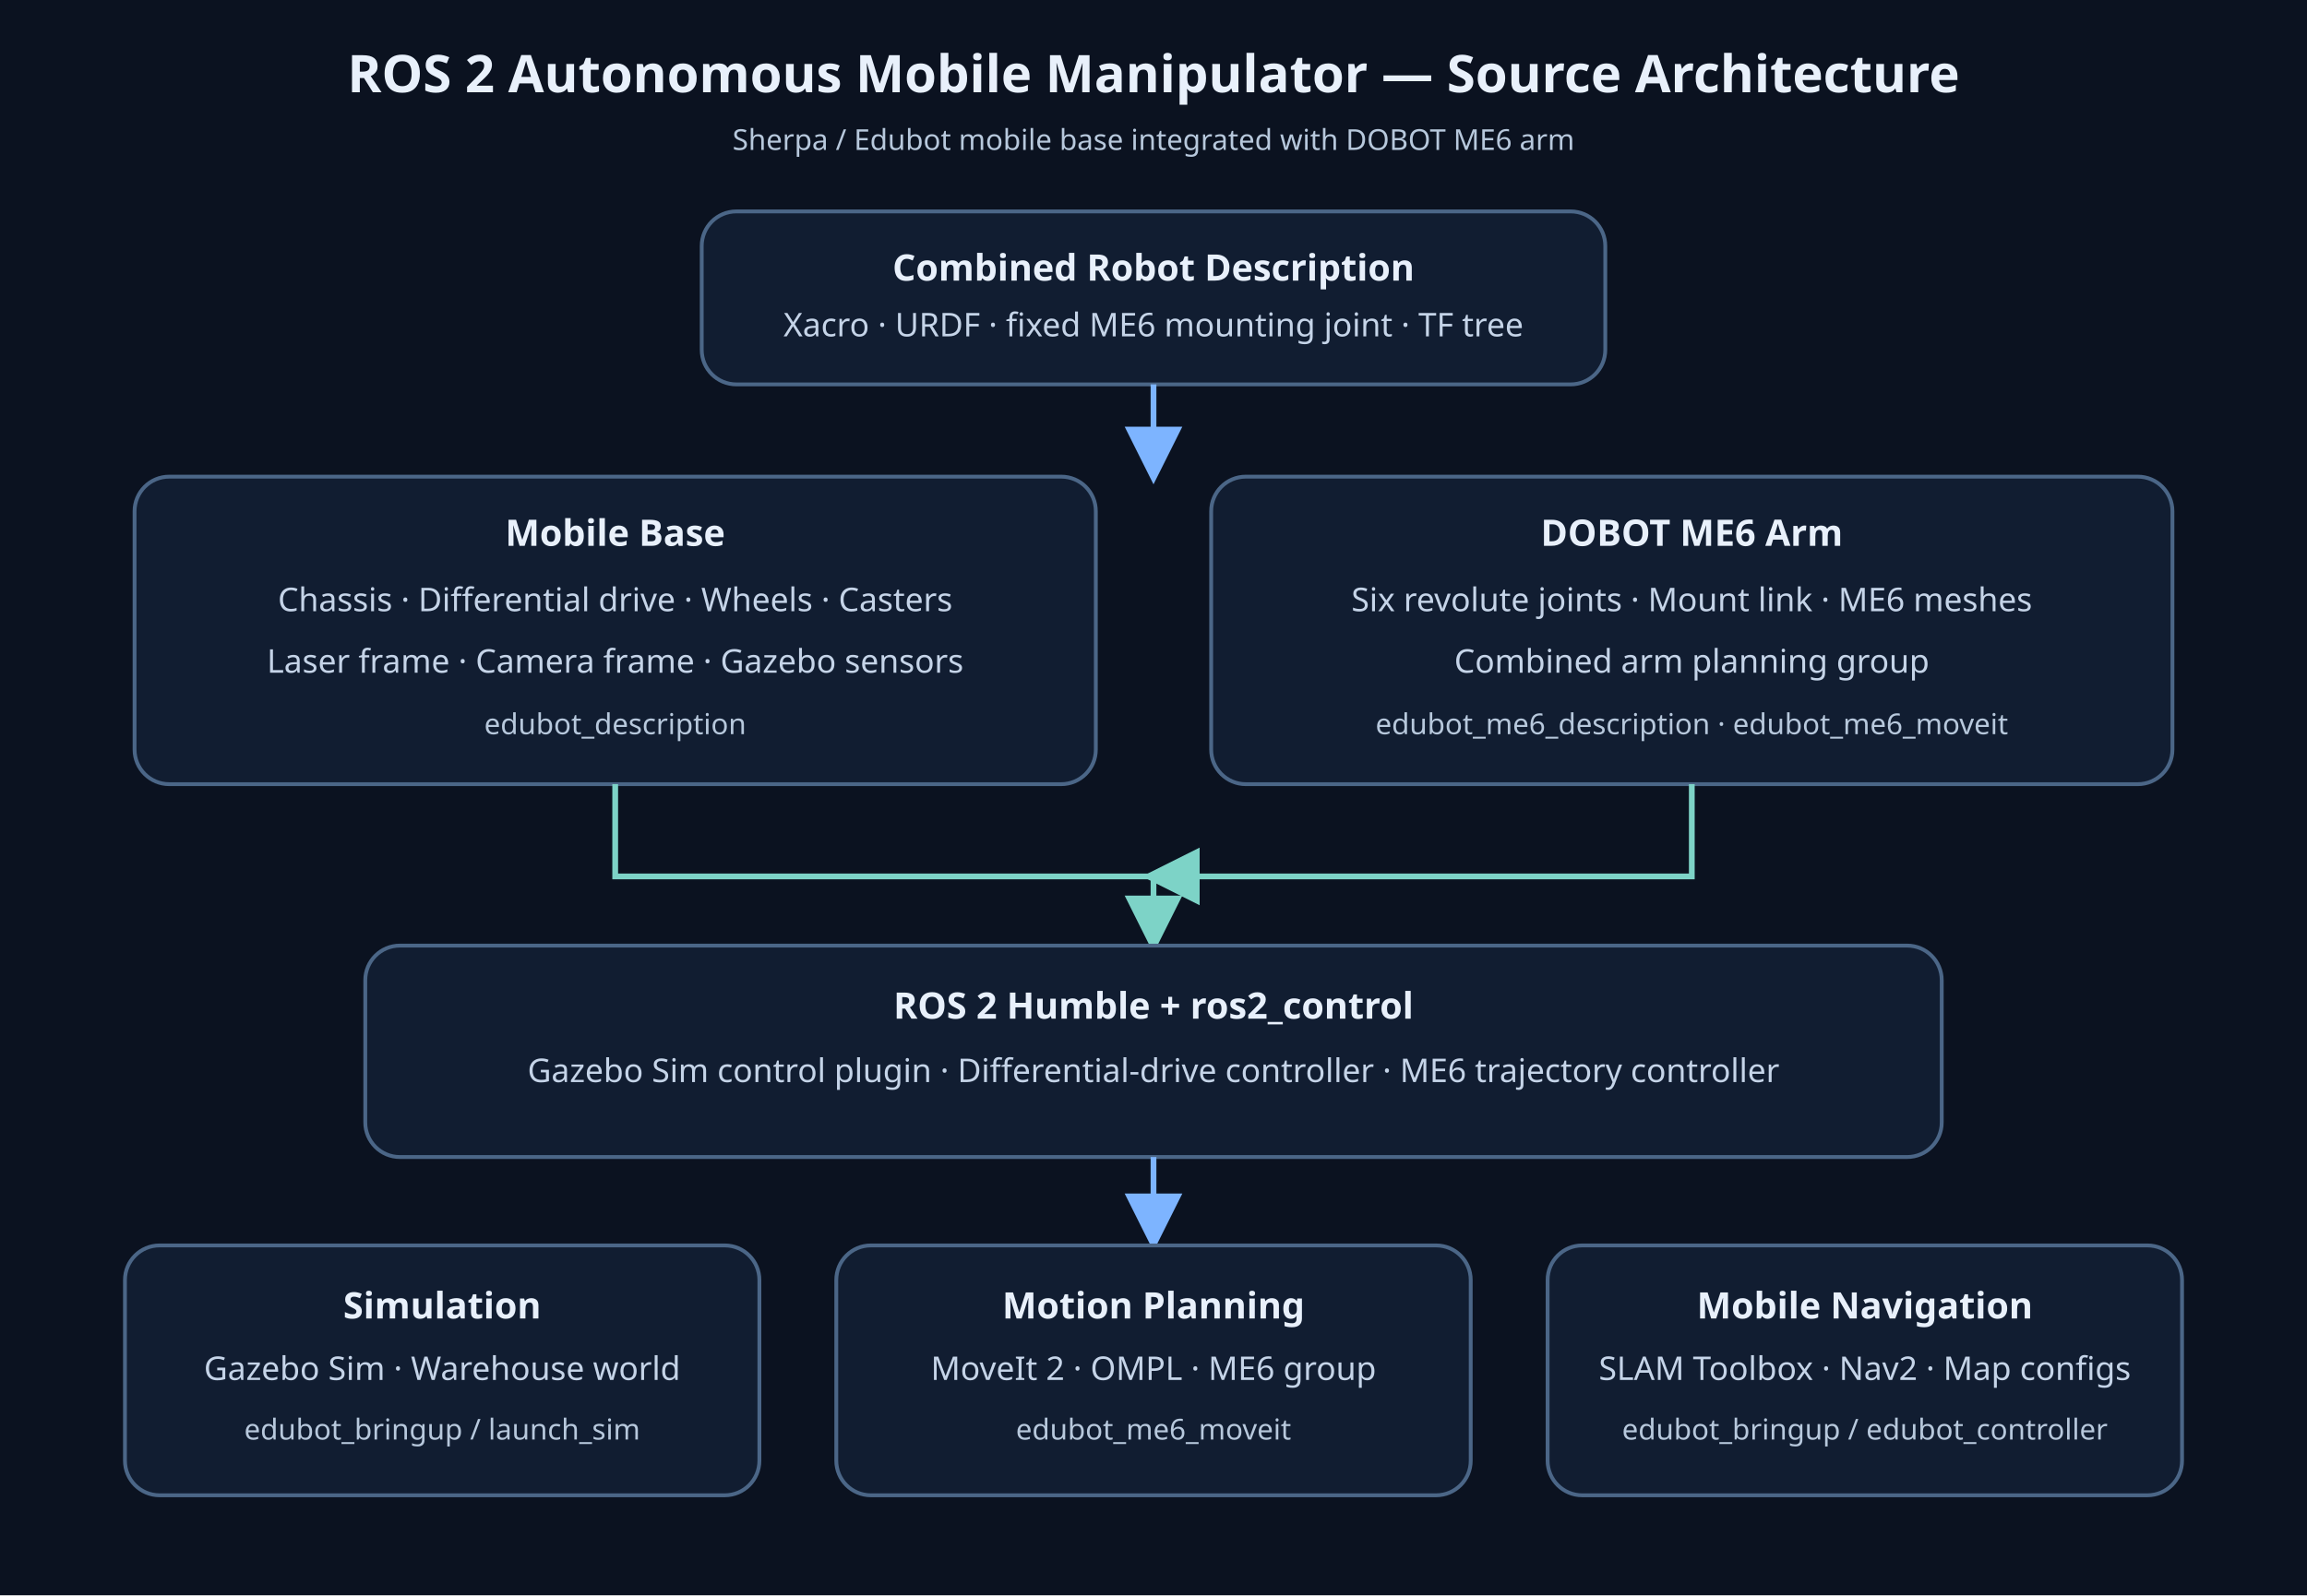
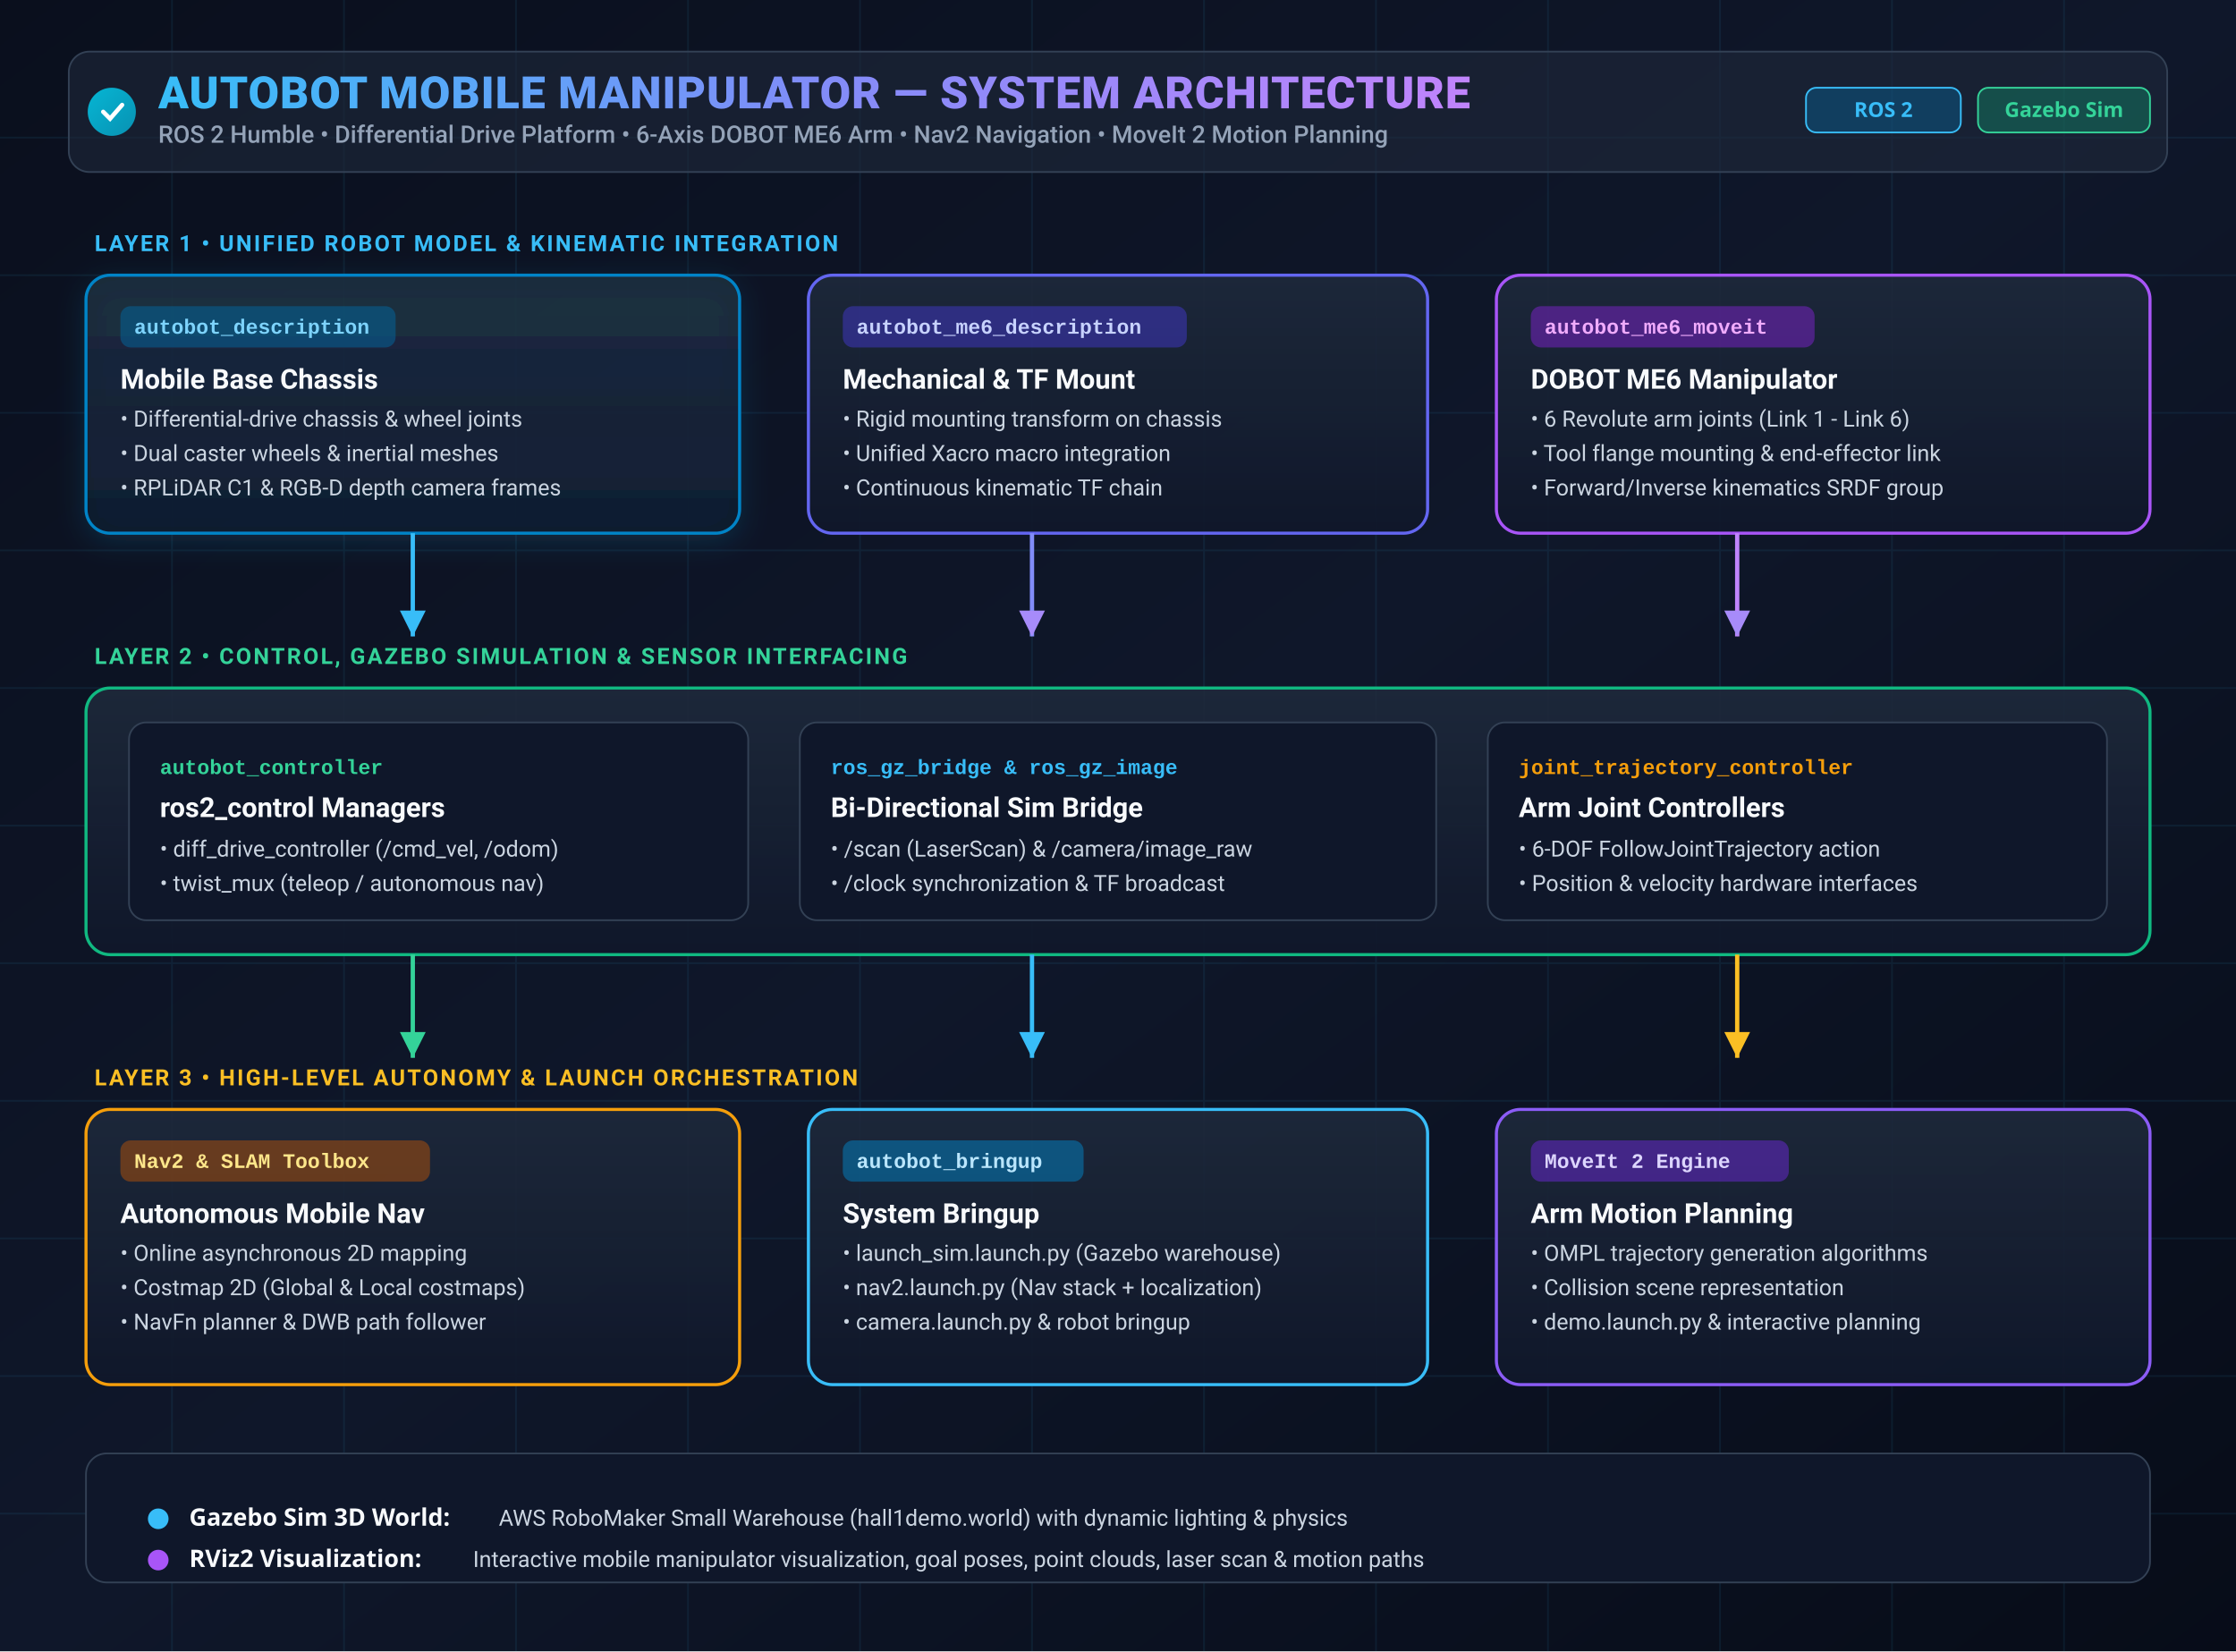
- <svg xmlns="http://www.w3.org/2000/svg" width="1200" height="830" viewBox="0 0 1200 830">
+ <svg xmlns="http://www.w3.org/2000/svg" width="1300" height="960" viewBox="0 0 1300 960">
  <defs>
+     <linearGradient id="bgGrad" x1="0%" y1="0%" x2="100%" y2="100%">
+       <stop offset="0%" stop-color="#0a0f1d" />
+       <stop offset="50%" stop-color="#0f172a" />
+       <stop offset="100%" stop-color="#070c18" />
+     </linearGradient>
+     <linearGradient id="cardGrad" x1="0%" y1="0%" x2="0%" y2="100%">
+       <stop offset="0%" stop-color="#1e293b" stop-opacity="0.9" />
+       <stop offset="100%" stop-color="#0f172a" stop-opacity="0.95" />
+     </linearGradient>
+     <linearGradient id="headerGrad" x1="0%" y1="0%" x2="100%" y2="0%">
+       <stop offset="0%" stop-color="#38bdf8" />
+       <stop offset="50%" stop-color="#818cf8" />
+       <stop offset="100%" stop-color="#c084fc" />
+     </linearGradient>
+     <linearGradient id="blueGlow" x1="0%" y1="0%" x2="100%" y2="100%">
+       <stop offset="0%" stop-color="#0284c7" />
+       <stop offset="100%" stop-color="#0369a1" />
+     </linearGradient>
+     <linearGradient id="cyanGlow" x1="0%" y1="0%" x2="100%" y2="100%">
+       <stop offset="0%" stop-color="#06b6d4" />
+       <stop offset="100%" stop-color="#0891b2" />
+     </linearGradient>
+     <linearGradient id="emeraldGlow" x1="0%" y1="0%" x2="100%" y2="100%">
+       <stop offset="0%" stop-color="#10b981" />
+       <stop offset="100%" stop-color="#059669" />
+     </linearGradient>
+     <linearGradient id="purpleGlow" x1="0%" y1="0%" x2="100%" y2="100%">
+       <stop offset="0%" stop-color="#8b5cf6" />
+       <stop offset="100%" stop-color="#7c3aed" />
+     </linearGradient>
+     <linearGradient id="amberGlow" x1="0%" y1="0%" x2="100%" y2="100%">
+       <stop offset="0%" stop-color="#f59e0b" />
+       <stop offset="100%" stop-color="#d97706" />
+     </linearGradient>
+     <filter id="dropGlow" x="-20%" y="-20%" width="140%" height="140%">
+       <feDropShadow dx="0" dy="4" stdDeviation="8" flood-color="#38bdf8" flood-opacity="0.15" />
+     </filter>
+     <marker id="arrowCyan" markerWidth="8" markerHeight="8" refX="6" refY="4" orient="auto">
+       <path d="M0,1 L6,4 L0,7 Z" fill="#38bdf8" />
+     </marker>
+     <marker id="arrowEmerald" markerWidth="8" markerHeight="8" refX="6" refY="4" orient="auto">
+       <path d="M0,1 L6,4 L0,7 Z" fill="#34d399" />
+     </marker>
+     <marker id="arrowPurple" markerWidth="8" markerHeight="8" refX="6" refY="4" orient="auto">
+       <path d="M0,1 L6,4 L0,7 Z" fill="#a78bfa" />
+     </marker>
+     <marker id="arrowAmber" markerWidth="8" markerHeight="8" refX="6" refY="4" orient="auto">
+       <path d="M0,1 L6,4 L0,7 Z" fill="#fbbf24" />
+     </marker>
    <style>
-     .bg{fill:#0b1220}.panel{fill:#111d31;stroke:#4b6687;stroke-width:2;rx:18}
-     .title{font:700 27px sans-serif;fill:#e8f0fb}.sub{font:17px sans-serif;fill:#c5d4e8}
-     .label{font:700 19px sans-serif;fill:#e8f0fb}.small{font:15px sans-serif;fill:#b7c8dc}
-     .arrow{stroke:#7db4ff;stroke-width:3;fill:none;marker-end:url(#arr)}
-     .arrow2{stroke:#7dd3c7;stroke-width:3;fill:none;marker-end:url(#arr2)}
-   </style>
-     <marker id="arr" markerWidth="10" markerHeight="10" refX="8" refY="5" orient="auto">
-       <path d="M0,0 L10,5 L0,10 Z" fill="#7db4ff" />
-     </marker>
-     <marker id="arr2" markerWidth="10" markerHeight="10" refX="8" refY="5" orient="auto">
-       <path d="M0,0 L10,5 L0,10 Z" fill="#7dd3c7" />
-     </marker>
+       .title { font-family: -apple-system, BlinkMacSystemFont, "Segoe UI", Roboto, Helvetica, Arial, sans-serif; font-size: 26px; font-weight: 800; letter-spacing: 0.5px; fill: url(#headerGrad); }
+       .sub-title { font-family: -apple-system, BlinkMacSystemFont, "Segoe UI", Roboto, Helvetica, Arial, sans-serif; font-size: 14px; font-weight: 500; fill: #94a3b8; }
+       .layer-title { font-family: -apple-system, BlinkMacSystemFont, "Segoe UI", Roboto, Helvetica, Arial, sans-serif; font-size: 13px; font-weight: 700; text-transform: uppercase; letter-spacing: 1.2px; }
+       .card-title { font-family: -apple-system, BlinkMacSystemFont, "Segoe UI", Roboto, Helvetica, Arial, sans-serif; font-size: 16px; font-weight: 700; fill: #f8fafc; }
+       .card-desc { font-family: -apple-system, BlinkMacSystemFont, "Segoe UI", Roboto, Helvetica, Arial, sans-serif; font-size: 13px; fill: #cbd5e1; }
+       .pkg-tag { font-family: "SFMono-Regular", Consolas, "Liberation Mono", Menlo, monospace; font-size: 12px; font-weight: 600; }
+       .topic-text { font-family: "SFMono-Regular", Consolas, "Liberation Mono", Menlo, monospace; font-size: 11px; fill: #7dd3fc; }
+       .conn-line { fill: none; stroke-width: 2.5; stroke-dasharray: 6 3; }
+       .conn-line-solid { fill: none; stroke-width: 2.5; }
+     </style>
  </defs>
-   <rect class="bg" width="1200" height="830" />
-   <text x="600" y="48" text-anchor="middle" class="title">ROS 2 Autonomous Mobile Manipulator — Source Architecture</text>
-   <text x="600" y="78" text-anchor="middle" class="small">Sherpa / Edubot mobile base integrated with DOBOT ME6 arm</text>
-   <rect class="panel" x="365" y="110" width="470" height="90" />
-   <text x="600" y="146" text-anchor="middle" class="label">Combined Robot Description</text>
-   <text x="600" y="175" text-anchor="middle" class="sub">Xacro · URDF · fixed ME6 mounting joint · TF tree</text>
-   <path class="arrow" d="M600 200 V246" />
-   <rect class="panel" x="70" y="248" width="500" height="160" />
-   <text x="320" y="284" text-anchor="middle" class="label">Mobile Base</text>
-   <text x="320" y="318" text-anchor="middle" class="sub">Chassis · Differential drive · Wheels · Casters</text>
-   <text x="320" y="350" text-anchor="middle" class="sub">Laser frame · Camera frame · Gazebo sensors</text>
-   <text x="320" y="382" text-anchor="middle" class="small">edubot_description</text>
-   <rect class="panel" x="630" y="248" width="500" height="160" />
-   <text x="880" y="284" text-anchor="middle" class="label">DOBOT ME6 Arm</text>
-   <text x="880" y="318" text-anchor="middle" class="sub">Six revolute joints · Mount link · ME6 meshes</text>
-   <text x="880" y="350" text-anchor="middle" class="sub">Combined arm planning group</text>
-   <text x="880" y="382" text-anchor="middle" class="small">edubot_me6_description · edubot_me6_moveit</text>
-   <path class="arrow2" d="M320 408 V456 H600 V490" />
-   <path class="arrow2" d="M880 408 V456 H600" />
-   <rect class="panel" x="190" y="492" width="820" height="110" />
-   <text x="600" y="530" text-anchor="middle" class="label">ROS 2 Humble + ros2_control</text>
-   <text x="600" y="563" text-anchor="middle" class="sub">Gazebo Sim control plugin · Differential-drive controller · ME6 trajectory controller</text>
-   <path class="arrow" d="M600 602 V645" />
-   <rect class="panel" x="65" y="648" width="330" height="130" />
-   <text x="230" y="686" text-anchor="middle" class="label">Simulation</text>
-   <text x="230" y="718" text-anchor="middle" class="sub">Gazebo Sim · Warehouse world</text>
-   <text x="230" y="749" text-anchor="middle" class="small">edubot_bringup / launch_sim</text>
-   <rect class="panel" x="435" y="648" width="330" height="130" />
-   <text x="600" y="686" text-anchor="middle" class="label">Motion Planning</text>
-   <text x="600" y="718" text-anchor="middle" class="sub">MoveIt 2 · OMPL · ME6 group</text>
-   <text x="600" y="749" text-anchor="middle" class="small">edubot_me6_moveit</text>
-   <rect class="panel" x="805" y="648" width="330" height="130" />
-   <text x="970" y="686" text-anchor="middle" class="label">Mobile Navigation</text>
-   <text x="970" y="718" text-anchor="middle" class="sub">SLAM Toolbox · Nav2 · Map configs</text>
-   <text x="970" y="749" text-anchor="middle" class="small">edubot_bringup / edubot_controller</text>
+   <rect width="1300" height="960" fill="url(#bgGrad)" />
+   <g opacity="0.08" stroke="#38bdf8" stroke-width="1">
+     <path d="M 0,80 L 1300,80 M 0,160 L 1300,160 M 0,240 L 1300,240 M 0,320 L 1300,320 M 0,400 L 1300,400 M 0,480 L 1300,480 M 0,560 L 1300,560 M 0,640 L 1300,640 M 0,720 L 1300,720 M 0,800 L 1300,800 M 0,880 L 1300,880" />
+     <path d="M 100,0 L 100,960 M 200,0 L 200,960 M 300,0 L 300,960 M 400,0 L 400,960 M 500,0 L 500,960 M 600,0 L 600,960 M 700,0 L 700,960 M 800,0 L 800,960 M 900,0 L 900,960 M 1000,0 L 1000,960 M 1100,0 L 1100,960 M 1200,0 L 1200,960" />
+   </g>
+   <g transform="translate(50, 45)">
+     <rect x="-10" y="-15" width="1220" height="70" rx="12" fill="#1e293b" fill-opacity="0.6" stroke="#334155" stroke-width="1" />
+     <circle cx="15" cy="20" r="14" fill="url(#cyanGlow)" />
+     <path d="M10 20 L14 24 L21 16" stroke="#ffffff" stroke-width="2.5" fill="none" stroke-linecap="round" />
+     <text x="42" y="18" class="title">AUTOBOT MOBILE MANIPULATOR — SYSTEM ARCHITECTURE</text>
+     <text x="42" y="38" class="sub-title">ROS 2 Humble • Differential Drive Platform • 6-Axis DOBOT ME6 Arm • Nav2 Navigation • MoveIt 2 Motion Planning</text>
+     <g transform="translate(1000, 6)">
+       <rect x="0" y="0" width="90" height="26" rx="6" fill="#0284c7" fill-opacity="0.3" stroke="#38bdf8" stroke-width="1" />
+       <text x="45" y="17" text-anchor="middle" font-family="sans-serif" font-size="12" font-weight="700" fill="#38bdf8">ROS 2</text>
+       <rect x="100" y="0" width="100" height="26" rx="6" fill="#10b981" fill-opacity="0.3" stroke="#34d399" stroke-width="1" />
+       <text x="150" y="17" text-anchor="middle" font-family="sans-serif" font-size="12" font-weight="700" fill="#34d399">Gazebo Sim</text>
+     </g>
+   </g>
+   <g transform="translate(50, 130)">
+     <text x="5" y="16" class="layer-title" fill="#38bdf8">LAYER 1 • UNIFIED ROBOT MODEL &amp; KINEMATIC INTEGRATION</text>
+     <g transform="translate(0, 30)">
+       <rect width="380" height="150" rx="14" fill="url(#cardGrad)" stroke="#0284c7" stroke-width="1.8" filter="url(#dropGlow)" />
+       <rect x="20" y="18" width="160" height="24" rx="6" fill="#0369a1" fill-opacity="0.5" />
+       <text x="28" y="34" class="pkg-tag" fill="#7dd3fc">autobot_description</text>
+       <text x="20" y="66" class="card-title">Mobile Base Chassis</text>
+       <text x="20" y="88" class="card-desc">• Differential-drive chassis &amp; wheel joints</text>
+       <text x="20" y="108" class="card-desc">• Dual caster wheels &amp; inertial meshes</text>
+       <text x="20" y="128" class="card-desc">• RPLiDAR C1 &amp; RGB-D depth camera frames</text>
+     </g>
+     <g transform="translate(420, 30)">
+       <rect width="360" height="150" rx="14" fill="url(#cardGrad)" stroke="#6366f1" stroke-width="1.8" />
+       <rect x="20" y="18" width="200" height="24" rx="6" fill="#4338ca" fill-opacity="0.5" />
+       <text x="28" y="34" class="pkg-tag" fill="#c7d2fe">autobot_me6_description</text>
+       <text x="20" y="66" class="card-title">Mechanical &amp; TF Mount</text>
+       <text x="20" y="88" class="card-desc">• Rigid mounting transform on chassis</text>
+       <text x="20" y="108" class="card-desc">• Unified Xacro macro integration</text>
+       <text x="20" y="128" class="card-desc">• Continuous kinematic TF chain</text>
+     </g>
+     <g transform="translate(820, 30)">
+       <rect width="380" height="150" rx="14" fill="url(#cardGrad)" stroke="#a855f7" stroke-width="1.8" />
+       <rect x="20" y="18" width="165" height="24" rx="6" fill="#7e22ce" fill-opacity="0.5" />
+       <text x="28" y="34" class="pkg-tag" fill="#f0abfc">autobot_me6_moveit</text>
+       <text x="20" y="66" class="card-title">DOBOT ME6 Manipulator</text>
+       <text x="20" y="88" class="card-desc">• 6 Revolute arm joints (Link 1 - Link 6)</text>
+       <text x="20" y="108" class="card-desc">• Tool flange mounting &amp; end-effector link</text>
+       <text x="20" y="128" class="card-desc">• Forward/Inverse kinematics SRDF group</text>
+     </g>
+   </g>
+   <path d="M 240,310 L 240,370" class="conn-line-solid" stroke="#38bdf8" marker-end="url(#arrowCyan)" />
+   <path d="M 600,310 L 600,370" class="conn-line-solid" stroke="#818cf8" marker-end="url(#arrowPurple)" />
+   <path d="M 1010,310 L 1010,370" class="conn-line-solid" stroke="#c084fc" marker-end="url(#arrowPurple)" />
+   <g transform="translate(50, 370)">
+     <text x="5" y="16" class="layer-title" fill="#34d399">LAYER 2 • CONTROL, GAZEBO SIMULATION &amp; SENSOR INTERFACING</text>
+     <g transform="translate(0, 30)">
+       <rect width="1200" height="155" rx="14" fill="url(#cardGrad)" stroke="#10b981" stroke-width="1.8" />
+       <g transform="translate(25, 20)">
+         <rect width="360" height="115" rx="10" fill="#0f172a" stroke="#334155" stroke-width="1" />
+         <text x="18" y="30" class="pkg-tag" fill="#34d399">autobot_controller</text>
+         <text x="18" y="55" class="card-title" font-size="15">ros2_control Managers</text>
+         <text x="18" y="78" class="card-desc">• diff_drive_controller (/cmd_vel, /odom)</text>
+         <text x="18" y="98" class="card-desc">• twist_mux (teleop / autonomous nav)</text>
+       </g>
+       <g transform="translate(415, 20)">
+         <rect width="370" height="115" rx="10" fill="#0f172a" stroke="#334155" stroke-width="1" />
+         <text x="18" y="30" class="pkg-tag" fill="#38bdf8">ros_gz_bridge &amp; ros_gz_image</text>
+         <text x="18" y="55" class="card-title" font-size="15">Bi-Directional Sim Bridge</text>
+         <text x="18" y="78" class="card-desc">• /scan (LaserScan) &amp; /camera/image_raw</text>
+         <text x="18" y="98" class="card-desc">• /clock synchronization &amp; TF broadcast</text>
+       </g>
+       <g transform="translate(815, 20)">
+         <rect width="360" height="115" rx="10" fill="#0f172a" stroke="#334155" stroke-width="1" />
+         <text x="18" y="30" class="pkg-tag" fill="#f59e0b">joint_trajectory_controller</text>
+         <text x="18" y="55" class="card-title" font-size="15">Arm Joint Controllers</text>
+         <text x="18" y="78" class="card-desc">• 6-DOF FollowJointTrajectory action</text>
+         <text x="18" y="98" class="card-desc">• Position &amp; velocity hardware interfaces</text>
+       </g>
+     </g>
+   </g>
+   <path d="M 240,555 L 240,615" class="conn-line-solid" stroke="#34d399" marker-end="url(#arrowEmerald)" />
+   <path d="M 600,555 L 600,615" class="conn-line-solid" stroke="#38bdf8" marker-end="url(#arrowCyan)" />
+   <path d="M 1010,555 L 1010,615" class="conn-line-solid" stroke="#fbbf24" marker-end="url(#arrowAmber)" />
+   <g transform="translate(50, 615)">
+     <text x="5" y="16" class="layer-title" fill="#fbbf24">LAYER 3 • HIGH-LEVEL AUTONOMY &amp; LAUNCH ORCHESTRATION</text>
+     <g transform="translate(0, 30)">
+       <rect width="380" height="160" rx="14" fill="url(#cardGrad)" stroke="#f59e0b" stroke-width="1.8" />
+       <rect x="20" y="18" width="180" height="24" rx="6" fill="#b45309" fill-opacity="0.5" />
+       <text x="28" y="34" class="pkg-tag" fill="#fde68a">Nav2 &amp; SLAM Toolbox</text>
+       <text x="20" y="66" class="card-title">Autonomous Mobile Nav</text>
+       <text x="20" y="88" class="card-desc">• Online asynchronous 2D mapping</text>
+       <text x="20" y="108" class="card-desc">• Costmap 2D (Global &amp; Local costmaps)</text>
+       <text x="20" y="128" class="card-desc">• NavFn planner &amp; DWB path follower</text>
+     </g>
+     <g transform="translate(420, 30)">
+       <rect width="360" height="160" rx="14" fill="url(#cardGrad)" stroke="#38bdf8" stroke-width="1.8" />
+       <rect x="20" y="18" width="140" height="24" rx="6" fill="#0284c7" fill-opacity="0.5" />
+       <text x="28" y="34" class="pkg-tag" fill="#bae6fd">autobot_bringup</text>
+       <text x="20" y="66" class="card-title">System Bringup</text>
+       <text x="20" y="88" class="card-desc">• launch_sim.launch.py (Gazebo warehouse)</text>
+       <text x="20" y="108" class="card-desc">• nav2.launch.py (Nav stack + localization)</text>
+       <text x="20" y="128" class="card-desc">• camera.launch.py &amp; robot bringup</text>
+     </g>
+     <g transform="translate(820, 30)">
+       <rect width="380" height="160" rx="14" fill="url(#cardGrad)" stroke="#8b5cf6" stroke-width="1.8" />
+       <rect x="20" y="18" width="150" height="24" rx="6" fill="#6d28d9" fill-opacity="0.5" />
+       <text x="28" y="34" class="pkg-tag" fill="#ddd6fe">MoveIt 2 Engine</text>
+       <text x="20" y="66" class="card-title">Arm Motion Planning</text>
+       <text x="20" y="88" class="card-desc">• OMPL trajectory generation algorithms</text>
+       <text x="20" y="108" class="card-desc">• Collision scene representation</text>
+       <text x="20" y="128" class="card-desc">• demo.launch.py &amp; interactive planning</text>
+     </g>
+   </g>
+   <g transform="translate(50, 845)">
+     <rect width="1200" height="75" rx="12" fill="#0f172a" stroke="#334155" stroke-width="1" />
+     <g transform="translate(30, 24)">
+       <circle cx="12" cy="14" r="6" fill="#38bdf8" />
+       <text x="30" y="18" font-family="sans-serif" font-size="14" font-weight="700" fill="#f8fafc">Gazebo Sim 3D World:</text>
+       <text x="210" y="18" class="card-desc">AWS RoboMaker Small Warehouse (hall1demo.world) with dynamic lighting &amp; physics</text>
+     </g>
+     <g transform="translate(30, 48)">
+       <circle cx="12" cy="14" r="6" fill="#a855f7" />
+       <text x="30" y="18" font-family="sans-serif" font-size="14" font-weight="700" fill="#f8fafc">RViz2 Visualization:</text>
+       <text x="195" y="18" class="card-desc">Interactive mobile manipulator visualization, goal poses, point clouds, laser scan &amp; motion paths</text>
+     </g>
+   </g>
</svg>
